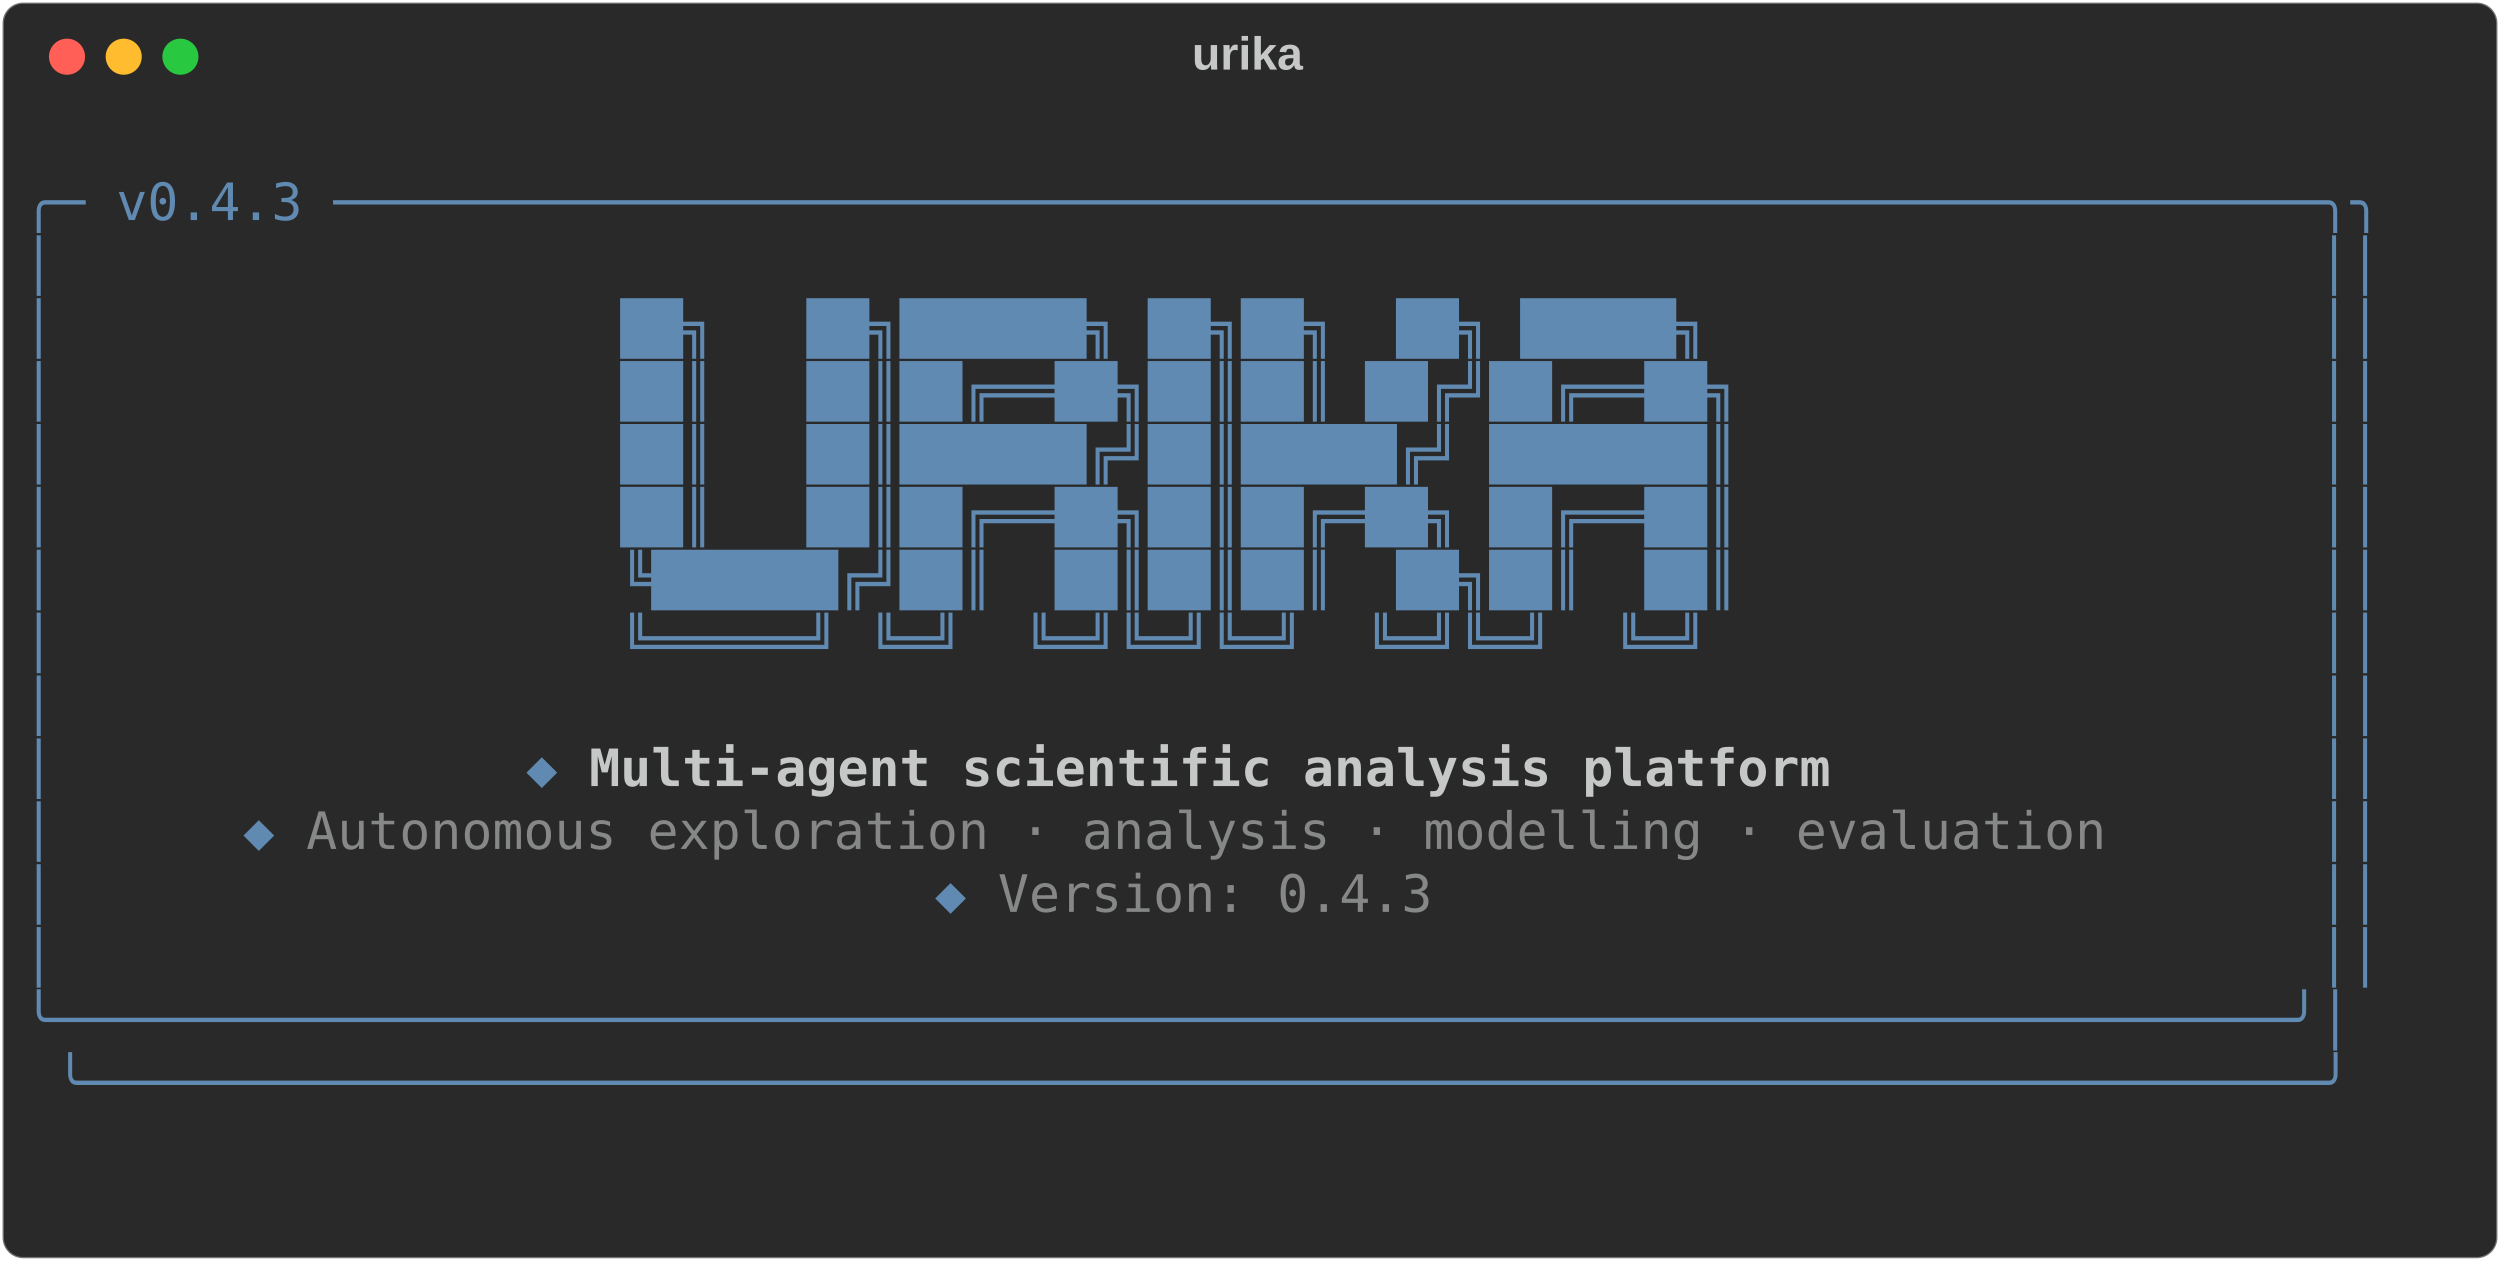
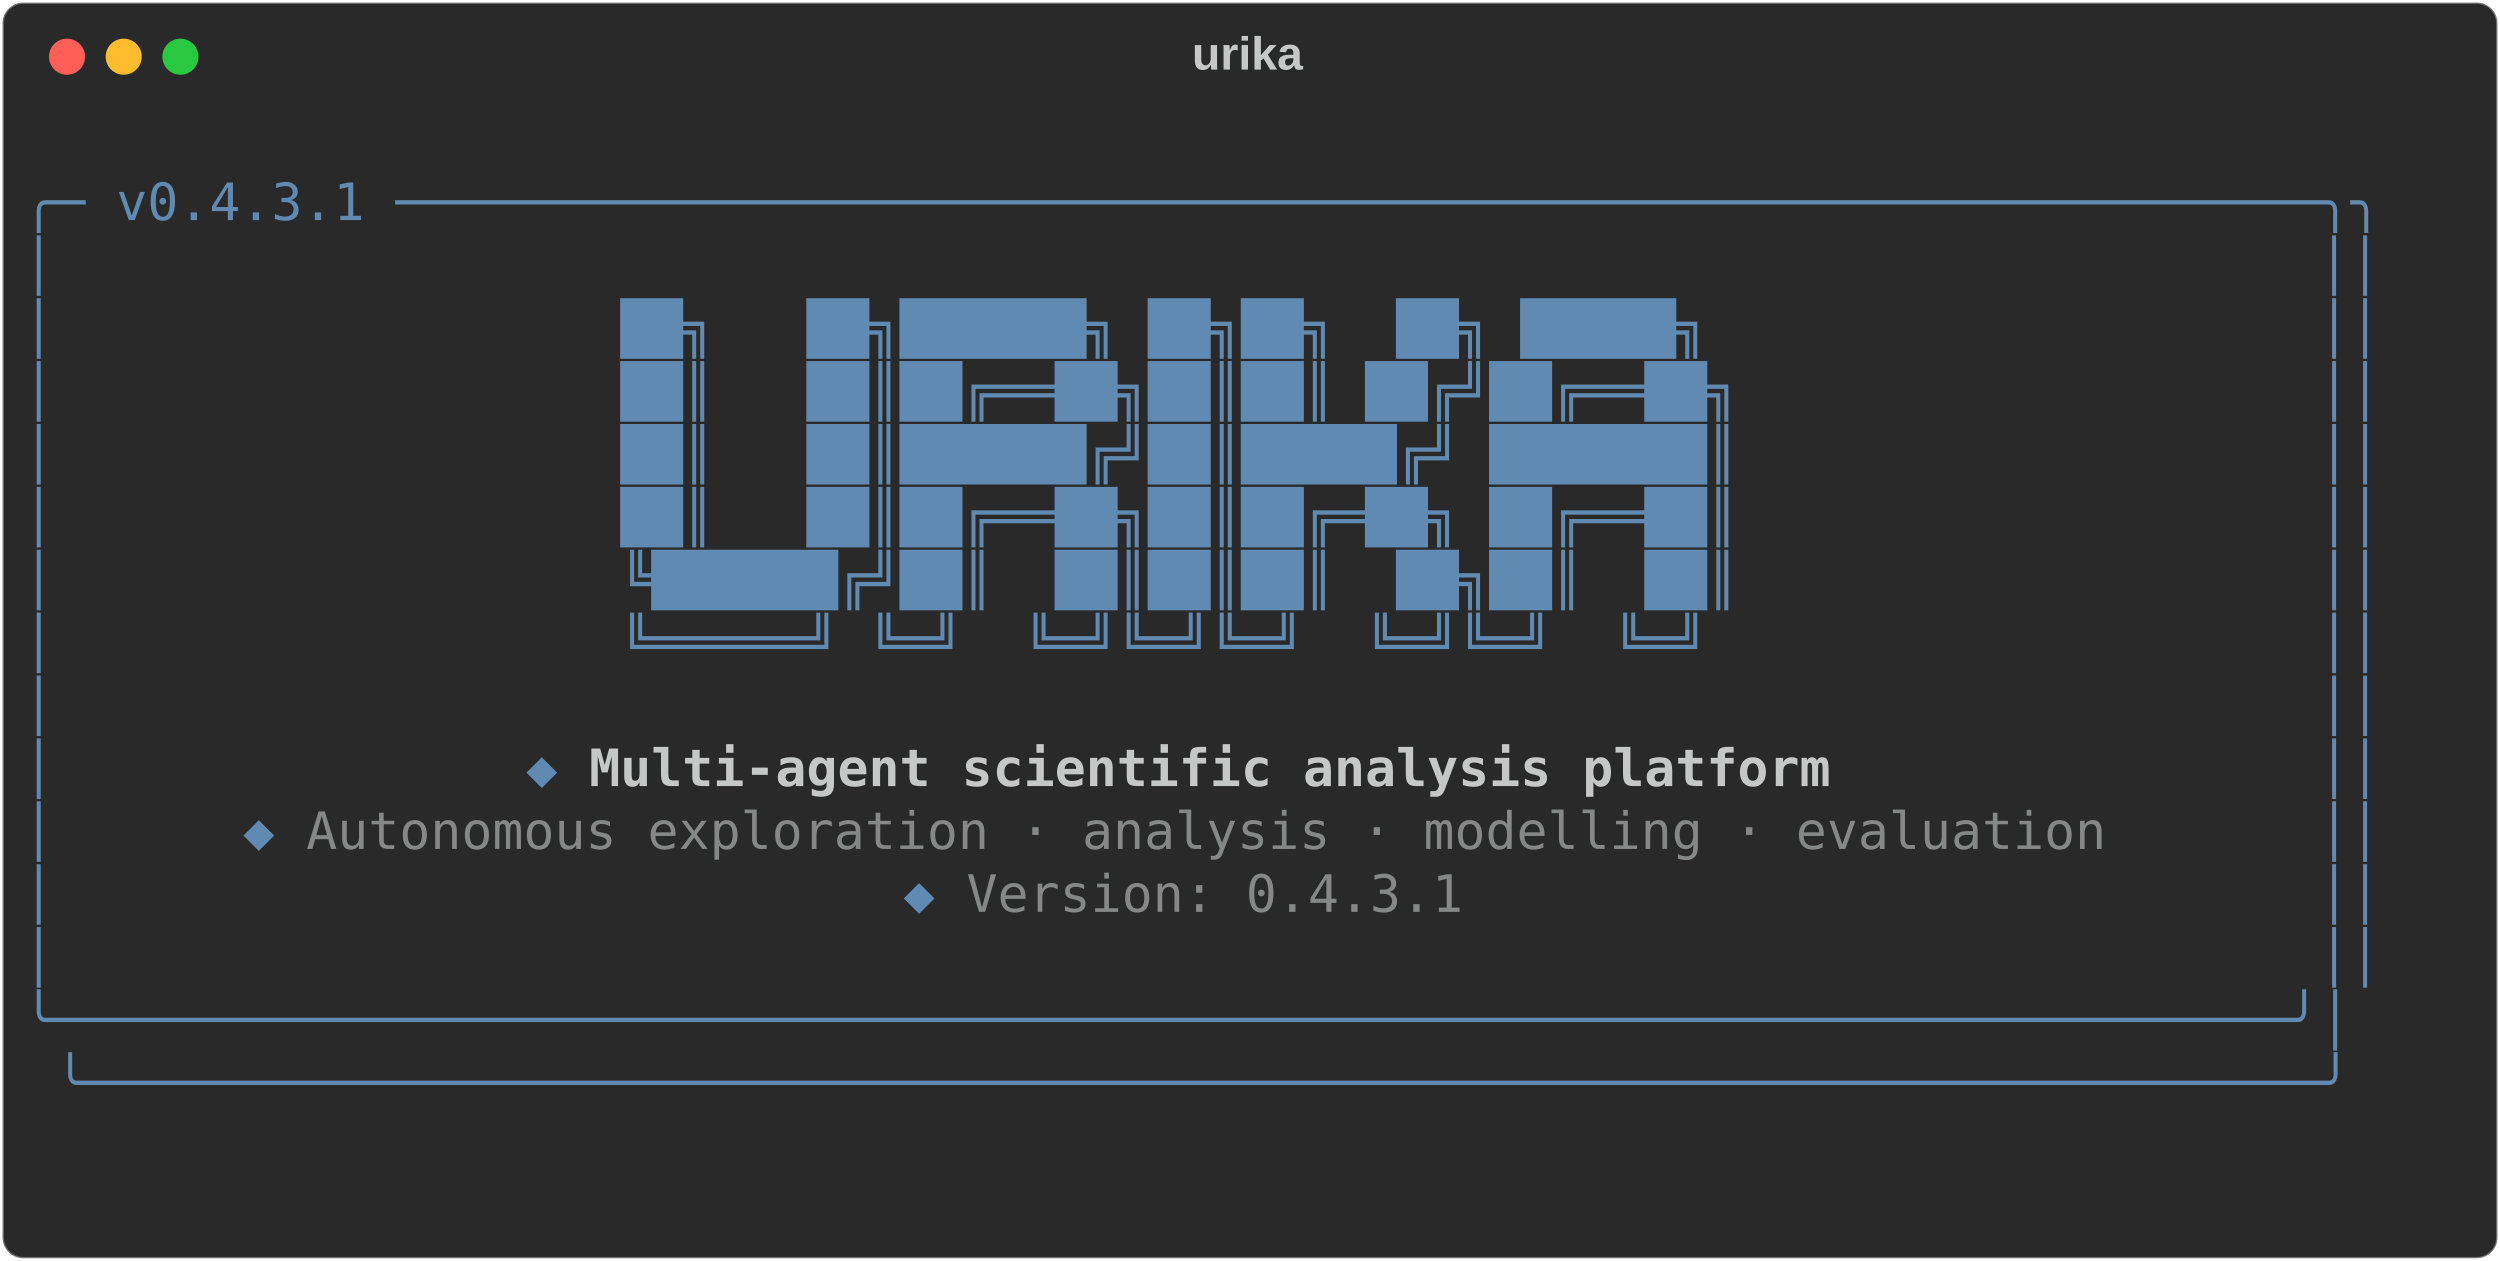
<svg xmlns="http://www.w3.org/2000/svg" class="rich-terminal" viewBox="0 0 970 489.2">
  <style>

    @font-face {
        font-family: "JetBrains Mono", "Fira Code";
        src: local("FiraCode-Regular"),
                url("https://cdnjs.cloudflare.com/ajax/libs/firacode/6.2.0/woff2/FiraCode-Regular.woff2") format("woff2"),
                url("https://cdnjs.cloudflare.com/ajax/libs/firacode/6.2.0/woff/FiraCode-Regular.woff") format("woff");
        font-style: normal;
        font-weight: 400;
    }
    @font-face {
        font-family: "JetBrains Mono", "Fira Code";
        src: local("FiraCode-Bold"),
                url("https://cdnjs.cloudflare.com/ajax/libs/firacode/6.2.0/woff2/FiraCode-Bold.woff2") format("woff2"),
                url("https://cdnjs.cloudflare.com/ajax/libs/firacode/6.2.0/woff/FiraCode-Bold.woff") format("woff");
        font-style: bold;
        font-weight: 700;
    }

-     .terminal-510462385-matrix {
+     .terminal-1353713219-matrix {
        font-family: JetBrains Mono, Fira Code, DejaVu Sans Mono, monospace;
        font-size: 20px;
        line-height: 24.4px;
        font-variant-east-asian: full-width;
    }

-     .terminal-510462385-title {
+     .terminal-1353713219-title {
        font-size: 18px;
        font-weight: bold;
        font-family: arial;
    }

-     .terminal-510462385-r1 { fill: #c5c8c6 }
- .terminal-510462385-r2 { fill: #608ab1 }
- .terminal-510462385-r3 { fill: #c5c8c6;font-weight: bold }
- .terminal-510462385-r4 { fill: #868887 }
+     .terminal-1353713219-r1 { fill: #c5c8c6 }
+ .terminal-1353713219-r2 { fill: #608ab1 }
+ .terminal-1353713219-r3 { fill: #c5c8c6;font-weight: bold }
+ .terminal-1353713219-r4 { fill: #868887 }
    </style>
  <defs>
-     <clipPath id="terminal-510462385-clip-terminal">
+     <clipPath id="terminal-1353713219-clip-terminal">
      <rect x="0" y="0" width="950.6" height="438.2" />
    </clipPath>
-     <clipPath id="terminal-510462385-line-0">
+     <clipPath id="terminal-1353713219-line-0">
      <rect x="0" y="1.5" width="951.6" height="24.65" />
    </clipPath>
-     <clipPath id="terminal-510462385-line-1">
+     <clipPath id="terminal-1353713219-line-1">
      <rect x="0" y="25.9" width="951.6" height="24.65" />
    </clipPath>
-     <clipPath id="terminal-510462385-line-2">
+     <clipPath id="terminal-1353713219-line-2">
      <rect x="0" y="50.3" width="951.6" height="24.65" />
    </clipPath>
-     <clipPath id="terminal-510462385-line-3">
+     <clipPath id="terminal-1353713219-line-3">
      <rect x="0" y="74.7" width="951.6" height="24.65" />
    </clipPath>
-     <clipPath id="terminal-510462385-line-4">
+     <clipPath id="terminal-1353713219-line-4">
      <rect x="0" y="99.1" width="951.6" height="24.65" />
    </clipPath>
-     <clipPath id="terminal-510462385-line-5">
+     <clipPath id="terminal-1353713219-line-5">
      <rect x="0" y="123.5" width="951.6" height="24.65" />
    </clipPath>
-     <clipPath id="terminal-510462385-line-6">
+     <clipPath id="terminal-1353713219-line-6">
      <rect x="0" y="147.9" width="951.6" height="24.65" />
    </clipPath>
-     <clipPath id="terminal-510462385-line-7">
+     <clipPath id="terminal-1353713219-line-7">
      <rect x="0" y="172.3" width="951.6" height="24.65" />
    </clipPath>
-     <clipPath id="terminal-510462385-line-8">
+     <clipPath id="terminal-1353713219-line-8">
      <rect x="0" y="196.7" width="951.6" height="24.65" />
    </clipPath>
-     <clipPath id="terminal-510462385-line-9">
+     <clipPath id="terminal-1353713219-line-9">
      <rect x="0" y="221.1" width="951.6" height="24.65" />
    </clipPath>
-     <clipPath id="terminal-510462385-line-10">
+     <clipPath id="terminal-1353713219-line-10">
      <rect x="0" y="245.5" width="951.6" height="24.65" />
    </clipPath>
-     <clipPath id="terminal-510462385-line-11">
+     <clipPath id="terminal-1353713219-line-11">
      <rect x="0" y="269.9" width="951.6" height="24.65" />
    </clipPath>
-     <clipPath id="terminal-510462385-line-12">
+     <clipPath id="terminal-1353713219-line-12">
      <rect x="0" y="294.3" width="951.6" height="24.65" />
    </clipPath>
-     <clipPath id="terminal-510462385-line-13">
+     <clipPath id="terminal-1353713219-line-13">
      <rect x="0" y="318.7" width="951.6" height="24.65" />
    </clipPath>
-     <clipPath id="terminal-510462385-line-14">
+     <clipPath id="terminal-1353713219-line-14">
      <rect x="0" y="343.1" width="951.6" height="24.65" />
    </clipPath>
-     <clipPath id="terminal-510462385-line-15">
+     <clipPath id="terminal-1353713219-line-15">
      <rect x="0" y="367.5" width="951.6" height="24.65" />
    </clipPath>
-     <clipPath id="terminal-510462385-line-16">
+     <clipPath id="terminal-1353713219-line-16">
      <rect x="0" y="391.9" width="951.6" height="24.65" />
    </clipPath>
  </defs>
  <rect fill="#292929" stroke="rgba(255,255,255,0.35)" stroke-width="1" x="1" y="1" width="968" height="487.2" rx="8" />
-   <text class="terminal-510462385-title" fill="#c5c8c6" text-anchor="middle" x="484" y="27">urika</text>
+   <text class="terminal-1353713219-title" fill="#c5c8c6" text-anchor="middle" x="484" y="27">urika</text>
  <g transform="translate(26,22)">
    <circle cx="0" cy="0" r="7" fill="#ff5f57" />
    <circle cx="22" cy="0" r="7" fill="#febc2e" />
    <circle cx="44" cy="0" r="7" fill="#28c840" />
  </g>
-   <g transform="translate(9, 41)" clip-path="url(#terminal-510462385-clip-terminal)">
-     <g class="terminal-510462385-matrix">
-       <text class="terminal-510462385-r1" x="951.6" y="20" textLength="12.2" clip-path="url(#terminal-510462385-line-0)">
+   <g transform="translate(9, 41)" clip-path="url(#terminal-1353713219-clip-terminal)">
+     <g class="terminal-1353713219-matrix">
+       <text class="terminal-1353713219-r1" x="951.6" y="20" textLength="12.2" clip-path="url(#terminal-1353713219-line-0)">
</text>
-       <text class="terminal-510462385-r2" x="0" y="44.4" textLength="927.2" clip-path="url(#terminal-510462385-line-1)">╭─ v0.4.3 ────────────────────────────────────────────────────────────────╮╮</text>
-       <text class="terminal-510462385-r1" x="951.6" y="44.4" textLength="12.2" clip-path="url(#terminal-510462385-line-1)">
+       <text class="terminal-1353713219-r2" x="0" y="44.4" textLength="927.2" clip-path="url(#terminal-1353713219-line-1)">╭─ v0.4.3.1 ──────────────────────────────────────────────────────────────╮╮</text>
+       <text class="terminal-1353713219-r1" x="951.6" y="44.4" textLength="12.2" clip-path="url(#terminal-1353713219-line-1)">
</text>
-       <text class="terminal-510462385-r2" x="0" y="68.8" textLength="12.2" clip-path="url(#terminal-510462385-line-2)">│</text>
-       <text class="terminal-510462385-r2" x="890.6" y="68.8" textLength="24.4" clip-path="url(#terminal-510462385-line-2)">││</text>
-       <text class="terminal-510462385-r1" x="951.6" y="68.8" textLength="12.2" clip-path="url(#terminal-510462385-line-2)">
+       <text class="terminal-1353713219-r2" x="0" y="68.8" textLength="12.2" clip-path="url(#terminal-1353713219-line-2)">│</text>
+       <text class="terminal-1353713219-r2" x="890.6" y="68.8" textLength="24.4" clip-path="url(#terminal-1353713219-line-2)">││</text>
+       <text class="terminal-1353713219-r1" x="951.6" y="68.8" textLength="12.2" clip-path="url(#terminal-1353713219-line-2)">
</text>
-       <text class="terminal-510462385-r2" x="0" y="93.2" textLength="12.2" clip-path="url(#terminal-510462385-line-3)">│</text>
-       <text class="terminal-510462385-r2" x="231.8" y="93.2" textLength="439.2" clip-path="url(#terminal-510462385-line-3)">██╗   ██╗██████╗ ██╗██╗  ██╗ █████╗ </text>
-       <text class="terminal-510462385-r2" x="890.6" y="93.2" textLength="24.4" clip-path="url(#terminal-510462385-line-3)">││</text>
-       <text class="terminal-510462385-r1" x="951.6" y="93.2" textLength="12.2" clip-path="url(#terminal-510462385-line-3)">
+       <text class="terminal-1353713219-r2" x="0" y="93.2" textLength="12.2" clip-path="url(#terminal-1353713219-line-3)">│</text>
+       <text class="terminal-1353713219-r2" x="231.8" y="93.2" textLength="439.2" clip-path="url(#terminal-1353713219-line-3)">██╗   ██╗██████╗ ██╗██╗  ██╗ █████╗ </text>
+       <text class="terminal-1353713219-r2" x="890.6" y="93.2" textLength="24.4" clip-path="url(#terminal-1353713219-line-3)">││</text>
+       <text class="terminal-1353713219-r1" x="951.6" y="93.2" textLength="12.2" clip-path="url(#terminal-1353713219-line-3)">
</text>
-       <text class="terminal-510462385-r2" x="0" y="117.6" textLength="12.2" clip-path="url(#terminal-510462385-line-4)">│</text>
-       <text class="terminal-510462385-r2" x="231.8" y="117.6" textLength="439.2" clip-path="url(#terminal-510462385-line-4)">██║   ██║██╔══██╗██║██║ ██╔╝██╔══██╗</text>
-       <text class="terminal-510462385-r2" x="890.6" y="117.6" textLength="24.4" clip-path="url(#terminal-510462385-line-4)">││</text>
-       <text class="terminal-510462385-r1" x="951.6" y="117.6" textLength="12.2" clip-path="url(#terminal-510462385-line-4)">
+       <text class="terminal-1353713219-r2" x="0" y="117.6" textLength="12.2" clip-path="url(#terminal-1353713219-line-4)">│</text>
+       <text class="terminal-1353713219-r2" x="231.8" y="117.6" textLength="439.2" clip-path="url(#terminal-1353713219-line-4)">██║   ██║██╔══██╗██║██║ ██╔╝██╔══██╗</text>
+       <text class="terminal-1353713219-r2" x="890.6" y="117.6" textLength="24.4" clip-path="url(#terminal-1353713219-line-4)">││</text>
+       <text class="terminal-1353713219-r1" x="951.6" y="117.6" textLength="12.2" clip-path="url(#terminal-1353713219-line-4)">
</text>
-       <text class="terminal-510462385-r2" x="0" y="142" textLength="12.2" clip-path="url(#terminal-510462385-line-5)">│</text>
-       <text class="terminal-510462385-r2" x="231.8" y="142" textLength="439.2" clip-path="url(#terminal-510462385-line-5)">██║   ██║██████╔╝██║█████╔╝ ███████║</text>
-       <text class="terminal-510462385-r2" x="890.6" y="142" textLength="24.4" clip-path="url(#terminal-510462385-line-5)">││</text>
-       <text class="terminal-510462385-r1" x="951.6" y="142" textLength="12.2" clip-path="url(#terminal-510462385-line-5)">
+       <text class="terminal-1353713219-r2" x="0" y="142" textLength="12.2" clip-path="url(#terminal-1353713219-line-5)">│</text>
+       <text class="terminal-1353713219-r2" x="231.8" y="142" textLength="439.2" clip-path="url(#terminal-1353713219-line-5)">██║   ██║██████╔╝██║█████╔╝ ███████║</text>
+       <text class="terminal-1353713219-r2" x="890.6" y="142" textLength="24.4" clip-path="url(#terminal-1353713219-line-5)">││</text>
+       <text class="terminal-1353713219-r1" x="951.6" y="142" textLength="12.2" clip-path="url(#terminal-1353713219-line-5)">
</text>
-       <text class="terminal-510462385-r2" x="0" y="166.4" textLength="12.2" clip-path="url(#terminal-510462385-line-6)">│</text>
-       <text class="terminal-510462385-r2" x="231.8" y="166.4" textLength="439.2" clip-path="url(#terminal-510462385-line-6)">██║   ██║██╔══██╗██║██╔═██╗ ██╔══██║</text>
-       <text class="terminal-510462385-r2" x="890.6" y="166.4" textLength="24.4" clip-path="url(#terminal-510462385-line-6)">││</text>
-       <text class="terminal-510462385-r1" x="951.6" y="166.4" textLength="12.2" clip-path="url(#terminal-510462385-line-6)">
+       <text class="terminal-1353713219-r2" x="0" y="166.4" textLength="12.2" clip-path="url(#terminal-1353713219-line-6)">│</text>
+       <text class="terminal-1353713219-r2" x="231.8" y="166.4" textLength="439.2" clip-path="url(#terminal-1353713219-line-6)">██║   ██║██╔══██╗██║██╔═██╗ ██╔══██║</text>
+       <text class="terminal-1353713219-r2" x="890.6" y="166.4" textLength="24.4" clip-path="url(#terminal-1353713219-line-6)">││</text>
+       <text class="terminal-1353713219-r1" x="951.6" y="166.4" textLength="12.2" clip-path="url(#terminal-1353713219-line-6)">
</text>
-       <text class="terminal-510462385-r2" x="0" y="190.8" textLength="12.2" clip-path="url(#terminal-510462385-line-7)">│</text>
-       <text class="terminal-510462385-r2" x="231.8" y="190.8" textLength="439.2" clip-path="url(#terminal-510462385-line-7)">╚██████╔╝██║  ██║██║██║  ██╗██║  ██║</text>
-       <text class="terminal-510462385-r2" x="890.6" y="190.8" textLength="24.4" clip-path="url(#terminal-510462385-line-7)">││</text>
-       <text class="terminal-510462385-r1" x="951.6" y="190.8" textLength="12.2" clip-path="url(#terminal-510462385-line-7)">
+       <text class="terminal-1353713219-r2" x="0" y="190.8" textLength="12.2" clip-path="url(#terminal-1353713219-line-7)">│</text>
+       <text class="terminal-1353713219-r2" x="231.8" y="190.8" textLength="439.2" clip-path="url(#terminal-1353713219-line-7)">╚██████╔╝██║  ██║██║██║  ██╗██║  ██║</text>
+       <text class="terminal-1353713219-r2" x="890.6" y="190.8" textLength="24.4" clip-path="url(#terminal-1353713219-line-7)">││</text>
+       <text class="terminal-1353713219-r1" x="951.6" y="190.8" textLength="12.2" clip-path="url(#terminal-1353713219-line-7)">
</text>
-       <text class="terminal-510462385-r2" x="0" y="215.2" textLength="12.2" clip-path="url(#terminal-510462385-line-8)">│</text>
-       <text class="terminal-510462385-r2" x="231.8" y="215.2" textLength="439.2" clip-path="url(#terminal-510462385-line-8)"> ╚═════╝ ╚═╝  ╚═╝╚═╝╚═╝  ╚═╝╚═╝  ╚═╝</text>
-       <text class="terminal-510462385-r2" x="890.6" y="215.2" textLength="24.4" clip-path="url(#terminal-510462385-line-8)">││</text>
-       <text class="terminal-510462385-r1" x="951.6" y="215.2" textLength="12.2" clip-path="url(#terminal-510462385-line-8)">
+       <text class="terminal-1353713219-r2" x="0" y="215.2" textLength="12.2" clip-path="url(#terminal-1353713219-line-8)">│</text>
+       <text class="terminal-1353713219-r2" x="231.8" y="215.2" textLength="439.2" clip-path="url(#terminal-1353713219-line-8)"> ╚═════╝ ╚═╝  ╚═╝╚═╝╚═╝  ╚═╝╚═╝  ╚═╝</text>
+       <text class="terminal-1353713219-r2" x="890.6" y="215.2" textLength="24.4" clip-path="url(#terminal-1353713219-line-8)">││</text>
+       <text class="terminal-1353713219-r1" x="951.6" y="215.2" textLength="12.2" clip-path="url(#terminal-1353713219-line-8)">
</text>
-       <text class="terminal-510462385-r2" x="0" y="239.6" textLength="12.2" clip-path="url(#terminal-510462385-line-9)">│</text>
-       <text class="terminal-510462385-r2" x="890.6" y="239.6" textLength="24.4" clip-path="url(#terminal-510462385-line-9)">││</text>
-       <text class="terminal-510462385-r1" x="951.6" y="239.6" textLength="12.2" clip-path="url(#terminal-510462385-line-9)">
+       <text class="terminal-1353713219-r2" x="0" y="239.6" textLength="12.2" clip-path="url(#terminal-1353713219-line-9)">│</text>
+       <text class="terminal-1353713219-r2" x="890.6" y="239.6" textLength="24.4" clip-path="url(#terminal-1353713219-line-9)">││</text>
+       <text class="terminal-1353713219-r1" x="951.6" y="239.6" textLength="12.2" clip-path="url(#terminal-1353713219-line-9)">
</text>
-       <text class="terminal-510462385-r2" x="0" y="264" textLength="12.2" clip-path="url(#terminal-510462385-line-10)">│</text>
-       <text class="terminal-510462385-r2" x="195.2" y="264" textLength="12.2" clip-path="url(#terminal-510462385-line-10)">◆</text>
-       <text class="terminal-510462385-r3" x="219.6" y="264" textLength="488" clip-path="url(#terminal-510462385-line-10)">Multi-agent scientific analysis platform</text>
-       <text class="terminal-510462385-r2" x="890.6" y="264" textLength="24.4" clip-path="url(#terminal-510462385-line-10)">││</text>
-       <text class="terminal-510462385-r1" x="951.6" y="264" textLength="12.2" clip-path="url(#terminal-510462385-line-10)">
+       <text class="terminal-1353713219-r2" x="0" y="264" textLength="12.2" clip-path="url(#terminal-1353713219-line-10)">│</text>
+       <text class="terminal-1353713219-r2" x="195.2" y="264" textLength="12.2" clip-path="url(#terminal-1353713219-line-10)">◆</text>
+       <text class="terminal-1353713219-r3" x="219.6" y="264" textLength="488" clip-path="url(#terminal-1353713219-line-10)">Multi-agent scientific analysis platform</text>
+       <text class="terminal-1353713219-r2" x="890.6" y="264" textLength="24.4" clip-path="url(#terminal-1353713219-line-10)">││</text>
+       <text class="terminal-1353713219-r1" x="951.6" y="264" textLength="12.2" clip-path="url(#terminal-1353713219-line-10)">
</text>
-       <text class="terminal-510462385-r2" x="0" y="288.4" textLength="12.2" clip-path="url(#terminal-510462385-line-11)">│</text>
-       <text class="terminal-510462385-r2" x="85.4" y="288.4" textLength="12.2" clip-path="url(#terminal-510462385-line-11)">◆</text>
-       <text class="terminal-510462385-r4" x="109.8" y="288.4" textLength="707.6" clip-path="url(#terminal-510462385-line-11)">Autonomous exploration · analysis · modelling · evaluation</text>
-       <text class="terminal-510462385-r2" x="890.6" y="288.4" textLength="24.4" clip-path="url(#terminal-510462385-line-11)">││</text>
-       <text class="terminal-510462385-r1" x="951.6" y="288.4" textLength="12.2" clip-path="url(#terminal-510462385-line-11)">
+       <text class="terminal-1353713219-r2" x="0" y="288.4" textLength="12.2" clip-path="url(#terminal-1353713219-line-11)">│</text>
+       <text class="terminal-1353713219-r2" x="85.4" y="288.4" textLength="12.2" clip-path="url(#terminal-1353713219-line-11)">◆</text>
+       <text class="terminal-1353713219-r4" x="109.8" y="288.4" textLength="707.6" clip-path="url(#terminal-1353713219-line-11)">Autonomous exploration · analysis · modelling · evaluation</text>
+       <text class="terminal-1353713219-r2" x="890.6" y="288.4" textLength="24.4" clip-path="url(#terminal-1353713219-line-11)">││</text>
+       <text class="terminal-1353713219-r1" x="951.6" y="288.4" textLength="12.2" clip-path="url(#terminal-1353713219-line-11)">
</text>
-       <text class="terminal-510462385-r2" x="0" y="312.8" textLength="12.2" clip-path="url(#terminal-510462385-line-12)">│</text>
-       <text class="terminal-510462385-r2" x="353.8" y="312.8" textLength="12.2" clip-path="url(#terminal-510462385-line-12)">◆</text>
-       <text class="terminal-510462385-r4" x="378.2" y="312.8" textLength="170.8" clip-path="url(#terminal-510462385-line-12)">Version: 0.4.3</text>
-       <text class="terminal-510462385-r2" x="890.6" y="312.8" textLength="24.4" clip-path="url(#terminal-510462385-line-12)">││</text>
-       <text class="terminal-510462385-r1" x="951.6" y="312.8" textLength="12.2" clip-path="url(#terminal-510462385-line-12)">
+       <text class="terminal-1353713219-r2" x="0" y="312.8" textLength="12.2" clip-path="url(#terminal-1353713219-line-12)">│</text>
+       <text class="terminal-1353713219-r2" x="341.6" y="312.8" textLength="12.2" clip-path="url(#terminal-1353713219-line-12)">◆</text>
+       <text class="terminal-1353713219-r4" x="366" y="312.8" textLength="195.2" clip-path="url(#terminal-1353713219-line-12)">Version: 0.4.3.1</text>
+       <text class="terminal-1353713219-r2" x="890.6" y="312.8" textLength="24.4" clip-path="url(#terminal-1353713219-line-12)">││</text>
+       <text class="terminal-1353713219-r1" x="951.6" y="312.8" textLength="12.2" clip-path="url(#terminal-1353713219-line-12)">
</text>
-       <text class="terminal-510462385-r2" x="0" y="337.2" textLength="12.2" clip-path="url(#terminal-510462385-line-13)">│</text>
-       <text class="terminal-510462385-r2" x="890.6" y="337.2" textLength="24.4" clip-path="url(#terminal-510462385-line-13)">││</text>
-       <text class="terminal-510462385-r1" x="951.6" y="337.2" textLength="12.2" clip-path="url(#terminal-510462385-line-13)">
+       <text class="terminal-1353713219-r2" x="0" y="337.2" textLength="12.2" clip-path="url(#terminal-1353713219-line-13)">│</text>
+       <text class="terminal-1353713219-r2" x="890.6" y="337.2" textLength="24.4" clip-path="url(#terminal-1353713219-line-13)">││</text>
+       <text class="terminal-1353713219-r1" x="951.6" y="337.2" textLength="12.2" clip-path="url(#terminal-1353713219-line-13)">
</text>
-       <text class="terminal-510462385-r2" x="0" y="361.6" textLength="915" clip-path="url(#terminal-510462385-line-14)">╰────────────────────────────────────────────────────────────────────────╯│</text>
-       <text class="terminal-510462385-r1" x="951.6" y="361.6" textLength="12.2" clip-path="url(#terminal-510462385-line-14)">
+       <text class="terminal-1353713219-r2" x="0" y="361.6" textLength="915" clip-path="url(#terminal-1353713219-line-14)">╰────────────────────────────────────────────────────────────────────────╯│</text>
+       <text class="terminal-1353713219-r1" x="951.6" y="361.6" textLength="12.2" clip-path="url(#terminal-1353713219-line-14)">
</text>
-       <text class="terminal-510462385-r2" x="12.2" y="386" textLength="902.8" clip-path="url(#terminal-510462385-line-15)">╰────────────────────────────────────────────────────────────────────────╯</text>
-       <text class="terminal-510462385-r1" x="951.6" y="386" textLength="12.2" clip-path="url(#terminal-510462385-line-15)">
+       <text class="terminal-1353713219-r2" x="12.2" y="386" textLength="902.8" clip-path="url(#terminal-1353713219-line-15)">╰────────────────────────────────────────────────────────────────────────╯</text>
+       <text class="terminal-1353713219-r1" x="951.6" y="386" textLength="12.2" clip-path="url(#terminal-1353713219-line-15)">
</text>
-       <text class="terminal-510462385-r1" x="951.6" y="410.4" textLength="12.2" clip-path="url(#terminal-510462385-line-16)">
+       <text class="terminal-1353713219-r1" x="951.6" y="410.4" textLength="12.2" clip-path="url(#terminal-1353713219-line-16)">
</text>
-       <text class="terminal-510462385-r1" x="951.6" y="434.8" textLength="12.2" clip-path="url(#terminal-510462385-line-17)">
+       <text class="terminal-1353713219-r1" x="951.6" y="434.8" textLength="12.2" clip-path="url(#terminal-1353713219-line-17)">
</text>
    </g>
  </g>
</svg>
